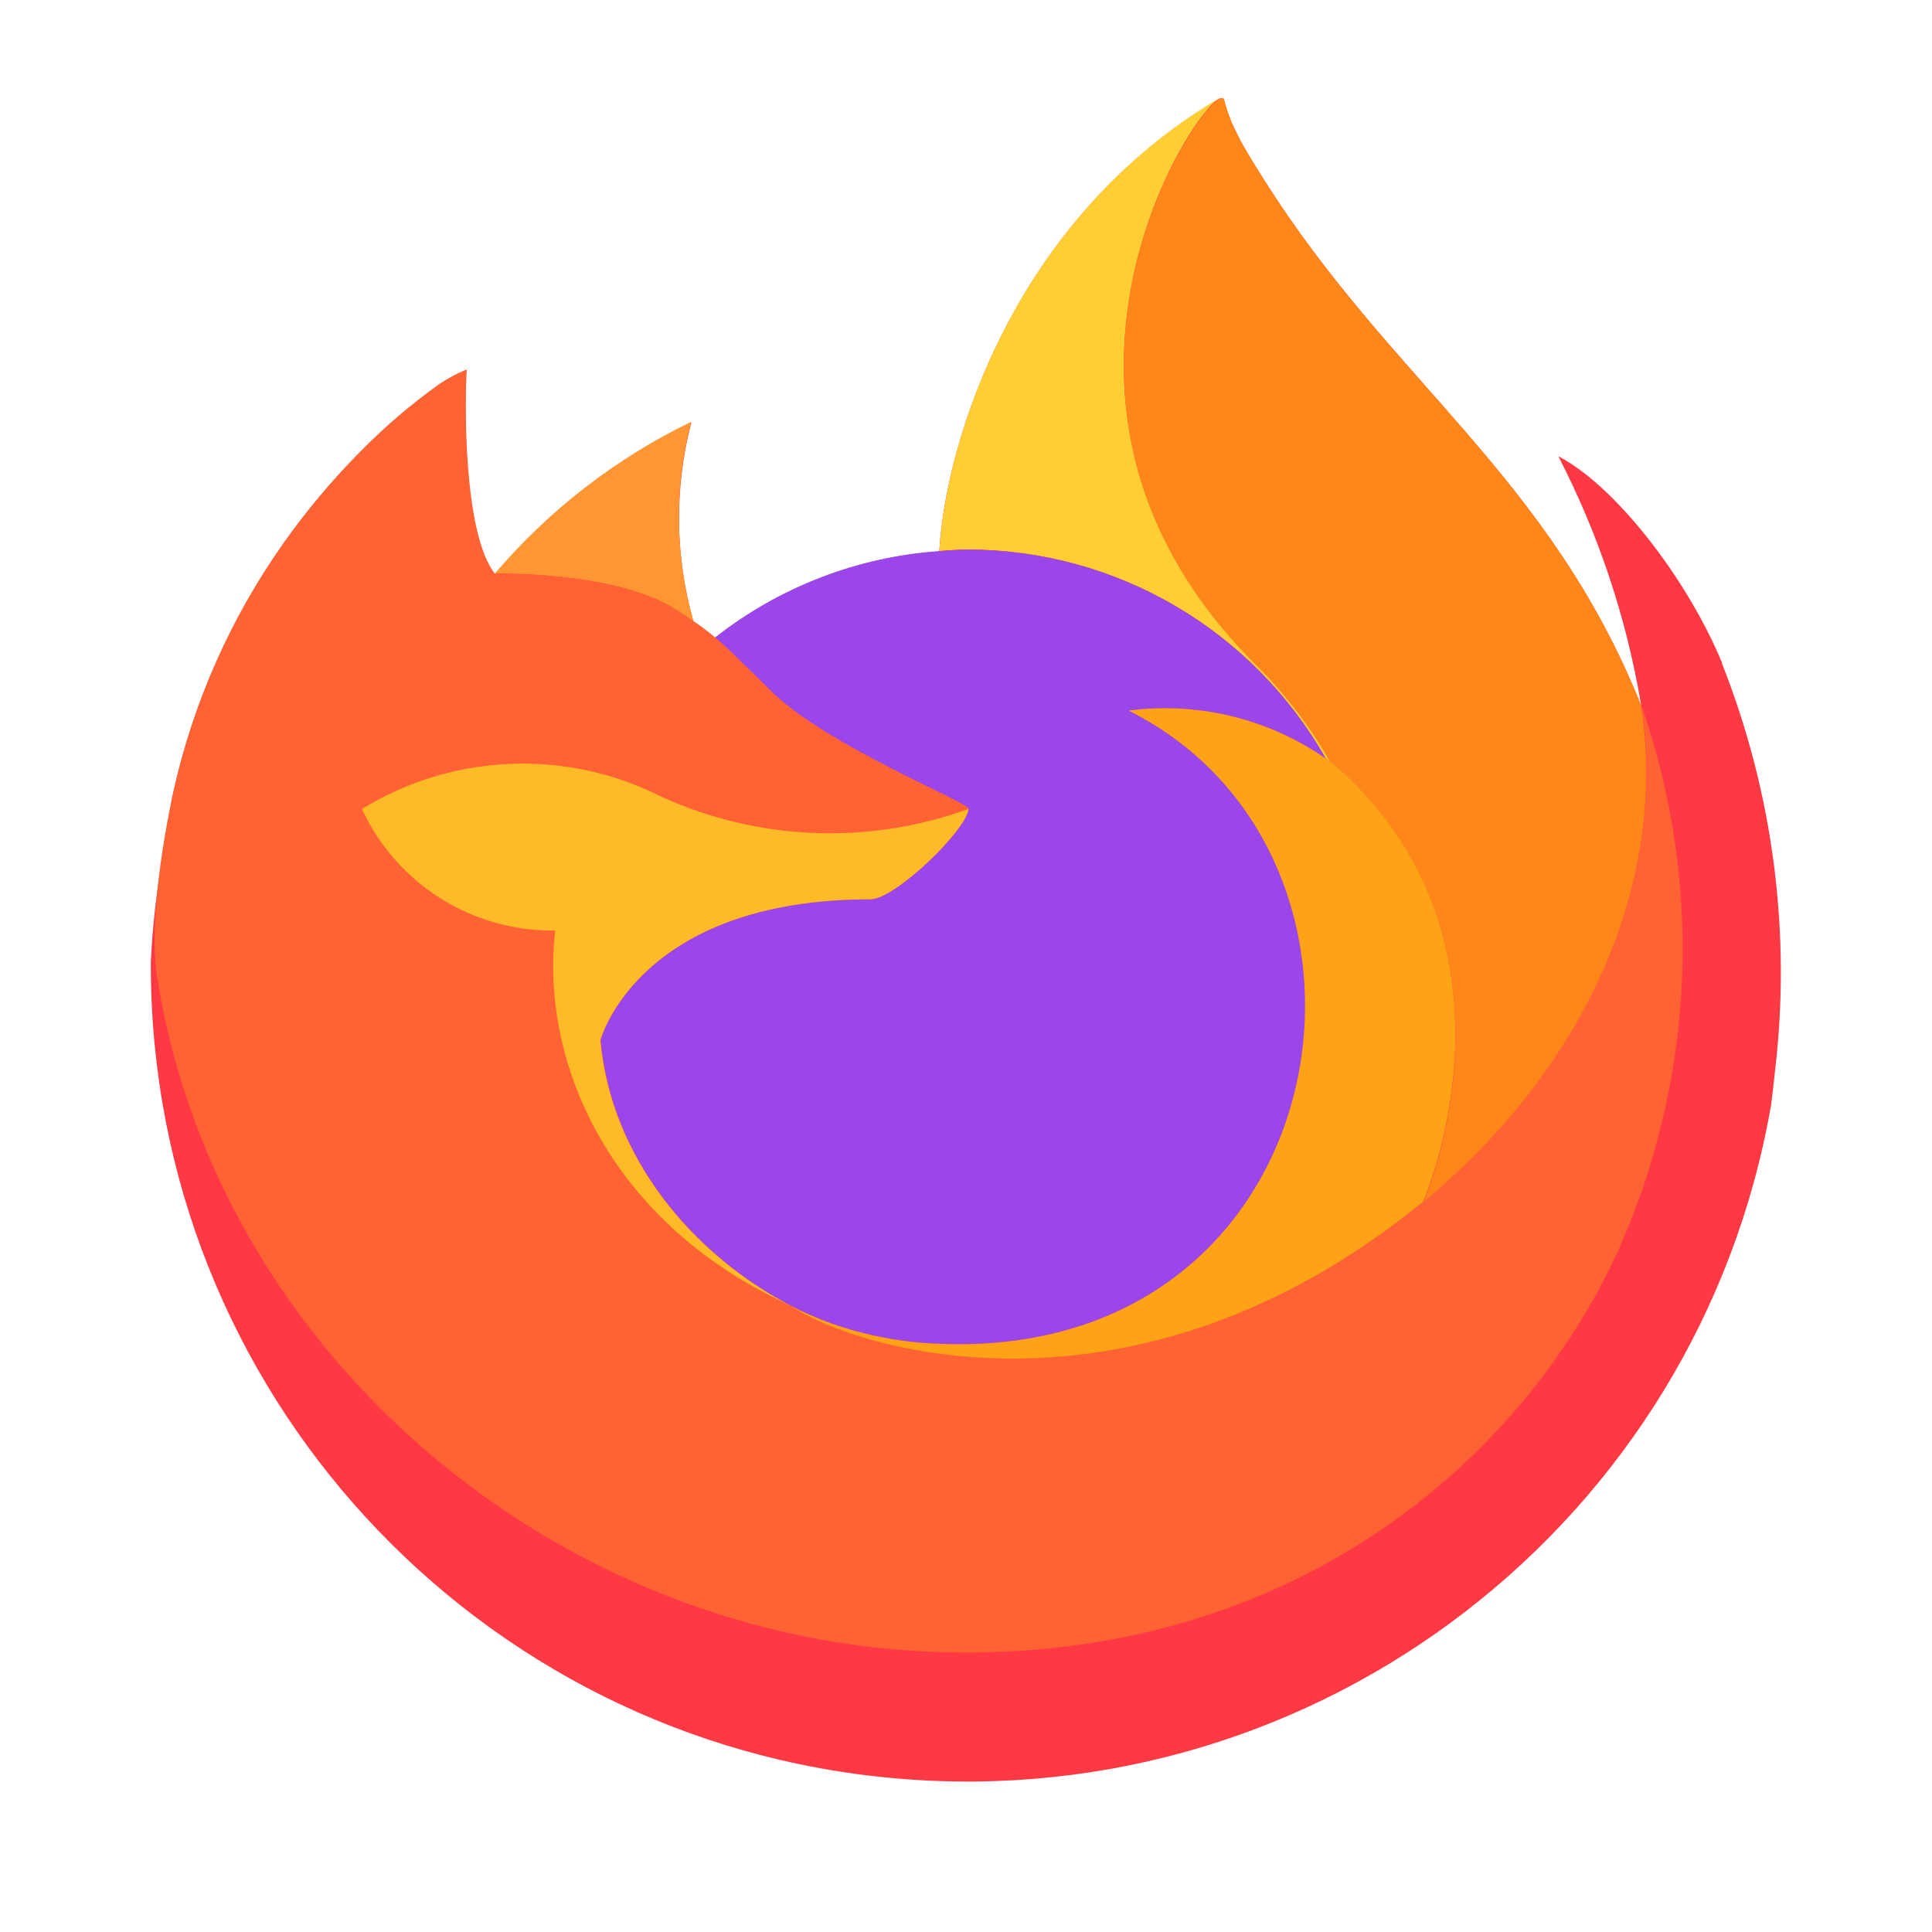
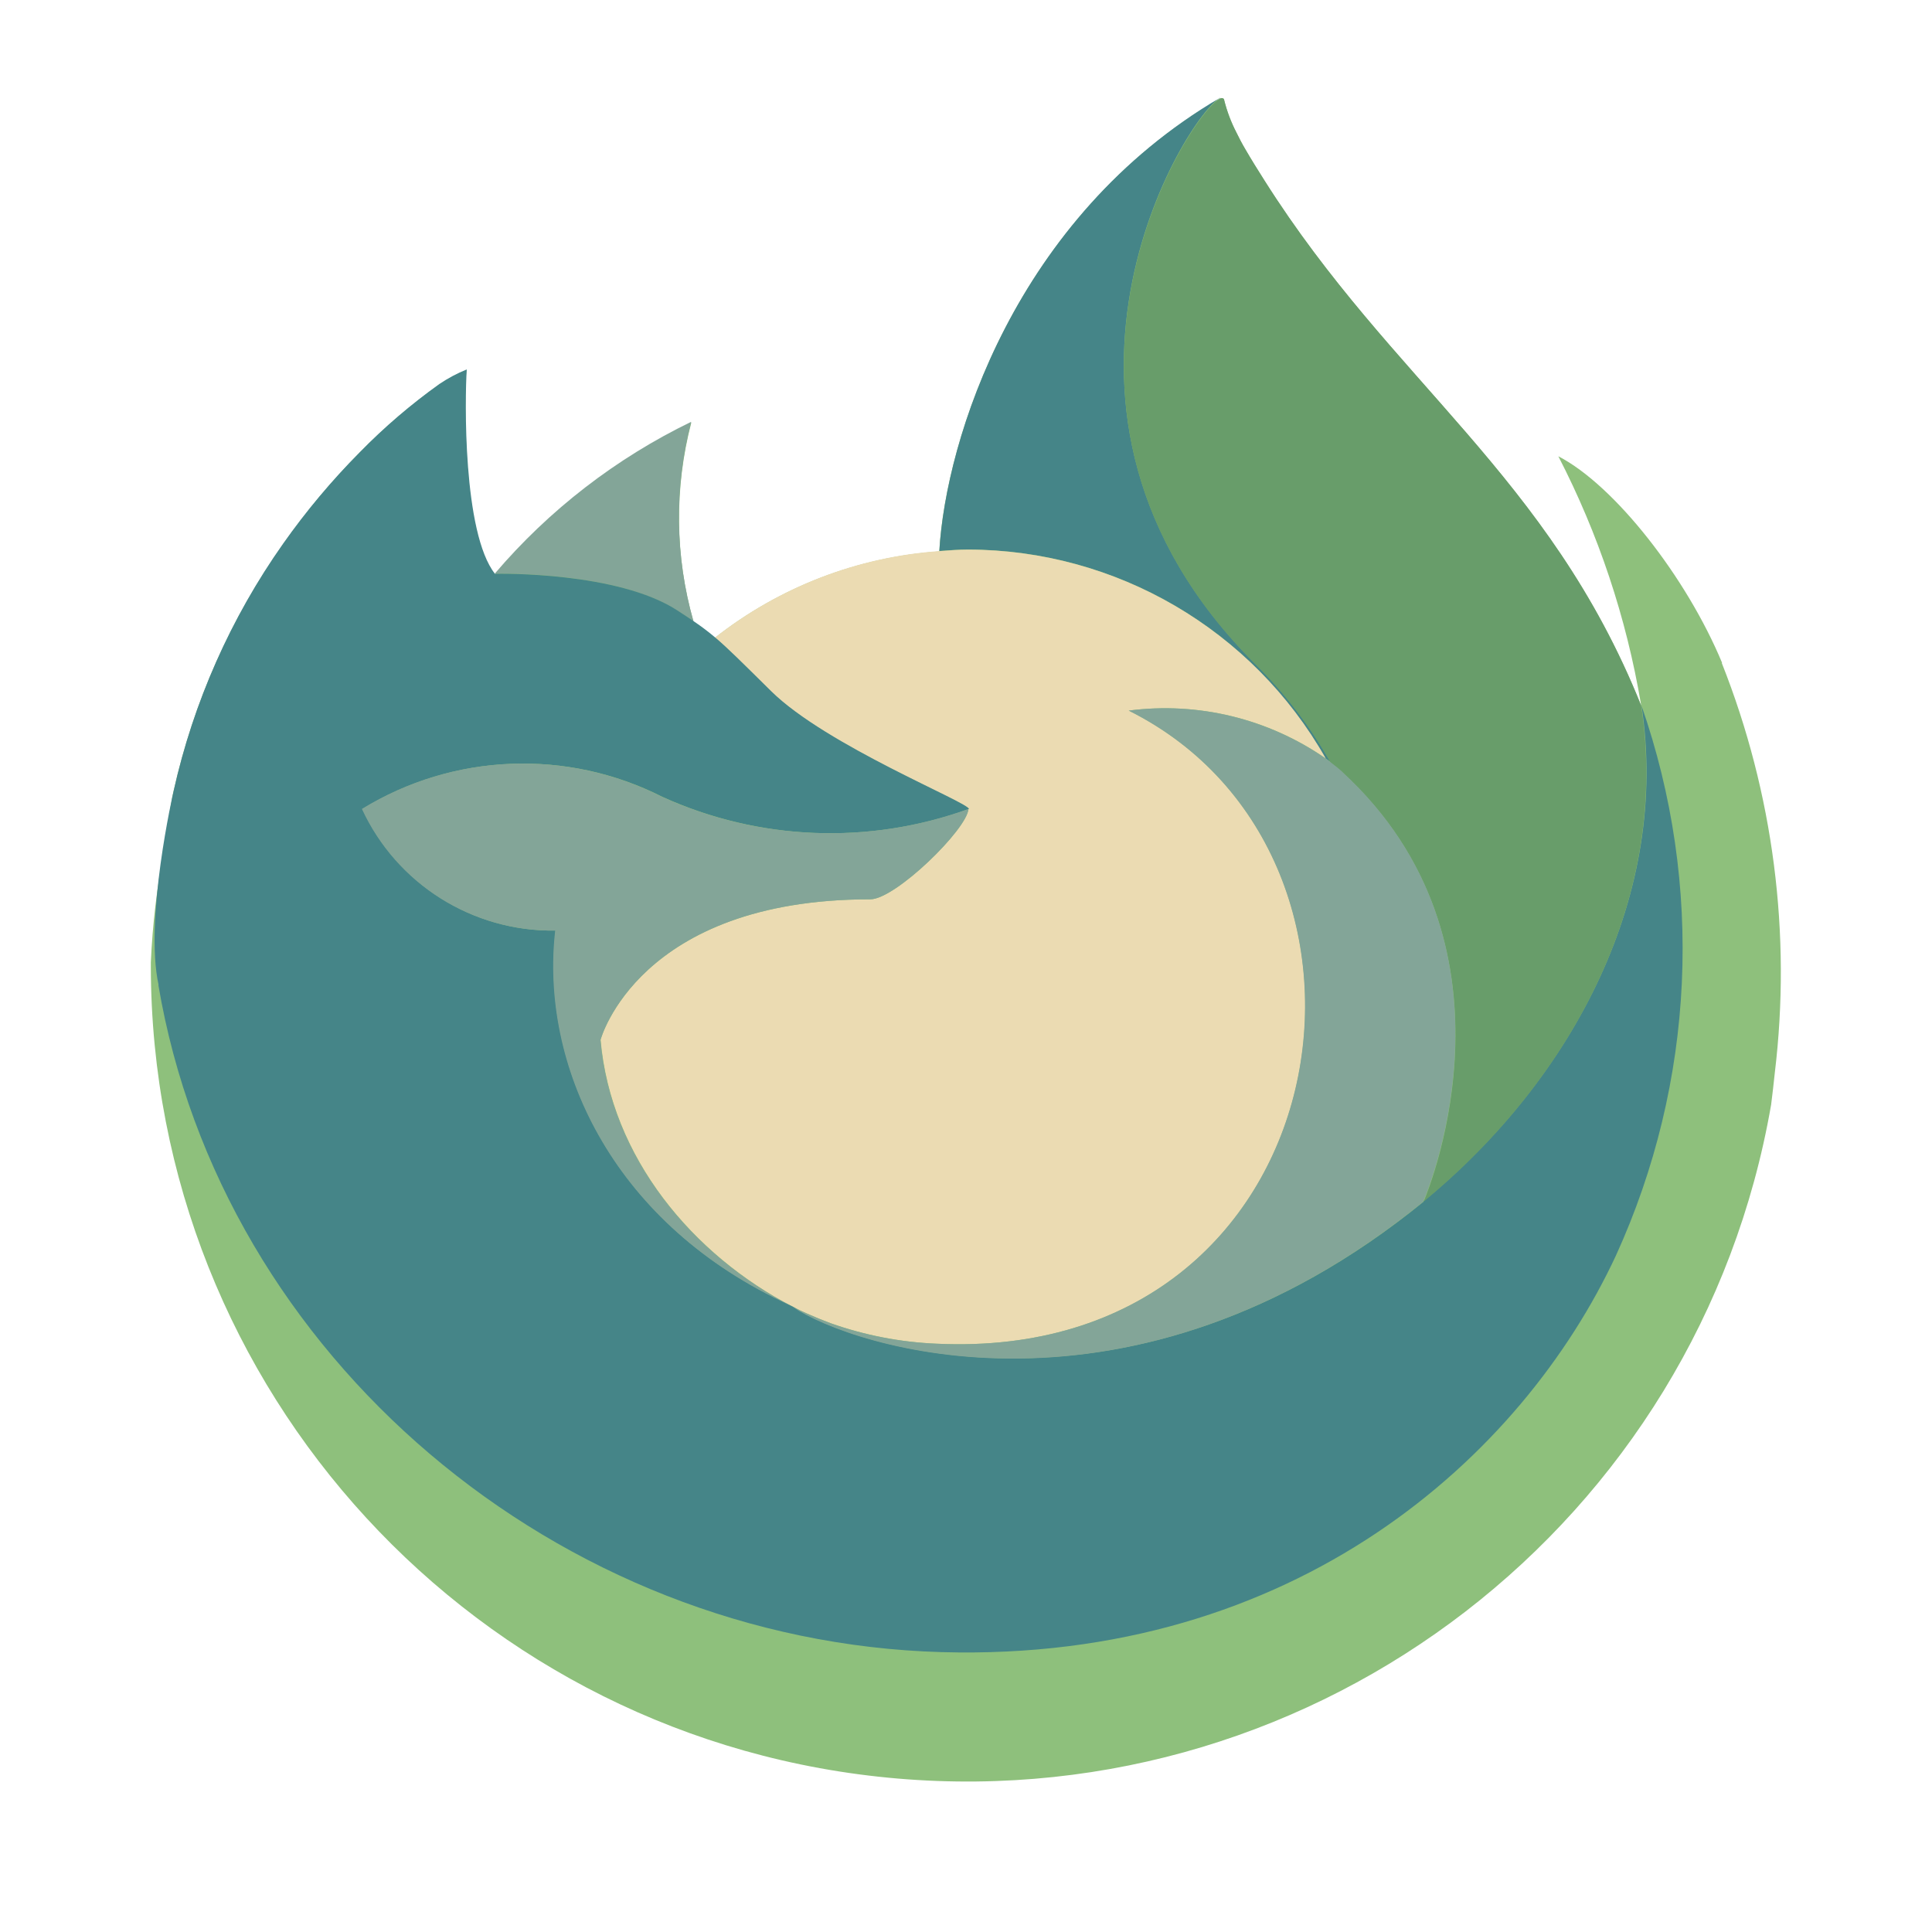
<svg xmlns="http://www.w3.org/2000/svg" width="64" height="64" version="1.1" viewBox="0 0 16.933 16.933">
-   <circle cx="296.65" cy="5.757" r="0" enable-background="new" fill="#d5d3cf" stroke-width=".872" />
+   <circle cx="296.65" cy="5.757" r="0" enable-background="new" fill="#ebdbb2" stroke-width=".872" />
  <g stroke-width=".185">
-     <path d="m15.093 5.809c-0.311-0.748-0.941-1.555-1.435-1.81a7.431 7.431 0 0 1 0.724 2.171l0.001 0.012c-0.809-2.016-2.18-2.829-3.3-4.599-0.057-0.09-0.113-0.179-0.168-0.274-0.032-0.054-0.057-0.103-0.079-0.148a1.302 1.302 0 0 1-0.107-0.283 0.018 0.018 0 0 0-0.016-0.018 0.025 0.025 0 0 0-0.013 0c-9.59e-4 0-0.002 0.002-0.004 0.002-0.001 3.6604e-4 -0.004 0.002-0.005 0.003l0.003-0.005c-1.797 1.052-2.406 2.999-2.462 3.973a3.578 3.578 0 0 0-1.968 0.759 2.138 2.138 0 0 0-0.185-0.14 3.316 3.316 0 0 1-0.02-1.748 5.298 5.298 0 0 0-1.722 1.331h-0.003c-0.284-0.358-0.264-1.543-0.247-1.791a1.278 1.278 0 0 0-0.239 0.127 5.209 5.209 0 0 0-0.699 0.599 6.246 6.246 0 0 0-0.669 0.802v8.715e-4 -8.715e-4a6.041 6.041 0 0 0-0.96 2.167l-0.01 0.047c-0.013 0.063-0.062 0.378-0.07 0.447 0 0.005-0.001 0.01-0.002 0.016a6.817 6.817 0 0 0-0.116 0.986v0.037a7.153 7.153 0 0 0 14.201 1.21c0.012-0.092 0.022-0.184 0.032-0.277a7.356 7.356 0 0 0-0.464-3.593zm-8.244 5.599c0.033 0.016 0.065 0.033 0.099 0.049l0.005 0.004q-0.052-0.025-0.104-0.052zm1.639-4.314m5.897-0.911v-0.007l0.001 0.008z" fill="#ff3944" />
-     <path d="m11.618 6.646c0.015 0.011 0.03 0.022 0.044 0.033a3.894 3.894 0 0 0-0.664-0.866c-2.223-2.223-0.583-4.821-0.306-4.953l0.003-0.004c-1.797 1.052-2.406 2.999-2.462 3.973 0.083-0.006 0.166-0.013 0.251-0.013a3.61 3.61 0 0 1 3.134 1.83z" fill="#ffcd34" />
-     <path d="m8.488 7.09c-0.012 0.178-0.64 0.792-0.86 0.792-2.034 0-2.364 1.23-2.364 1.23 0.09 1.036 0.812 1.889 1.685 2.341 0.04 0.021 0.08 0.039 0.121 0.058q0.105 0.047 0.21 0.086a3.181 3.181 0 0 0 0.931 0.18c3.565 0.167 4.255-4.263 1.683-5.549a2.469 2.469 0 0 1 1.725 0.419 3.61 3.61 0 0 0-3.134-1.83c-0.085 0-0.168 0.007-0.251 0.013a3.578 3.578 0 0 0-1.968 0.759c0.109 0.092 0.232 0.216 0.491 0.471 0.485 0.478 1.73 0.973 1.733 1.032z" fill="#9a46eb" />
-     <path d="m5.93 5.347c0.058 0.037 0.106 0.069 0.148 0.098a3.316 3.316 0 0 1-0.02-1.748 5.298 5.298 0 0 0-1.722 1.331c0.035-8.715e-4 1.072-0.02 1.594 0.32z" fill="#ff9633" />
-     <path d="m1.388 8.633c0.552 3.262 3.508 5.752 6.864 5.847 3.106 0.088 5.09-1.715 5.91-3.474a6.478 6.478 0 0 0 0.223-4.827v-0.007c0-0.005-0.001-0.009 0-0.007l0.001 0.012c0.254 1.657-0.589 3.262-1.906 4.347l-0.004 0.009c-2.567 2.09-5.023 1.261-5.52 0.923q-0.052-0.025-0.104-0.052c-1.496-0.715-2.115-2.079-1.982-3.248a1.837 1.837 0 0 1-1.694-1.066 2.698 2.698 0 0 1 2.63-0.106 3.562 3.562 0 0 0 2.686 0.106c-0.003-0.058-1.248-0.554-1.733-1.032-0.259-0.256-0.382-0.379-0.491-0.471a2.138 2.138 0 0 0-0.185-0.14c-0.042-0.029-0.09-0.06-0.148-0.098-0.522-0.339-1.559-0.321-1.594-0.32h-0.003c-0.283-0.359-0.264-1.544-0.247-1.791a1.278 1.278 0 0 0-0.239 0.127 5.209 5.209 0 0 0-0.699 0.599 6.246 6.246 0 0 0-0.671 0.8v8.715e-4 -8.715e-4a6.041 6.041 0 0 0-0.96 2.167c-0.004 0.015-0.258 1.126-0.132 1.702z" fill="#ff6333" />
-     <path d="m10.998 5.818a3.894 3.894 0 0 1 0.664 0.867c0.039 0.03 0.076 0.059 0.107 0.088 1.622 1.495 0.772 3.608 0.709 3.758 1.317-1.085 2.159-2.69 1.906-4.347-0.809-2.017-2.18-2.83-3.3-4.6-0.057-0.09-0.113-0.179-0.168-0.274-0.032-0.054-0.057-0.103-0.079-0.148a1.302 1.302 0 0 1-0.107-0.283 0.018 0.018 0 0 0-0.016-0.018 0.025 0.025 0 0 0-0.013 0c-9.59e-4 0-0.002 0.002-0.004 0.002-0.001 3.6604e-4 -0.004 0.002-0.005 0.003-0.277 0.131-1.917 2.729 0.306 4.952z" fill="#ff8619" />
-     <path d="m11.768 6.768c-0.031-0.029-0.068-0.058-0.107-0.088-0.015-0.011-0.029-0.022-0.044-0.033a2.469 2.469 0 0 0-1.725-0.419c2.573 1.286 1.882 5.716-1.683 5.549a3.181 3.181 0 0 1-0.931-0.18q-0.105-0.039-0.21-0.086c-0.04-0.018-0.081-0.037-0.121-0.058l0.005 0.004c0.497 0.339 2.953 1.169 5.52-0.923l0.004-0.009c0.064-0.149 0.914-2.263-0.709-3.757z" fill="#ffa316" />
-     <path d="m5.264 9.112s0.33-1.23 2.364-1.23c0.22 0 0.849-0.614 0.86-0.792a3.562 3.562 0 0 1-2.686-0.106 2.698 2.698 0 0 0-2.63 0.106 1.837 1.837 0 0 0 1.694 1.066c-0.133 1.169 0.486 2.533 1.982 3.248 0.033 0.016 0.065 0.033 0.099 0.049-0.873-0.451-1.595-1.305-1.685-2.341z" fill="#ffbb27" />
+     <path d="m15.093 5.809c-0.311-0.748-0.941-1.555-1.435-1.81a7.431 7.431 0 0 1 0.724 2.171l0.001 0.012c-0.809-2.016-2.18-2.829-3.3-4.599-0.057-0.09-0.113-0.179-0.168-0.274-0.032-0.054-0.057-0.103-0.079-0.148a1.302 1.302 0 0 1-0.107-0.283 0.018 0.018 0 0 0-0.016-0.018 0.025 0.025 0 0 0-0.013 0c-9.59e-4 0-0.002 0.002-0.004 0.002-0.001 3.6604e-4 -0.004 0.002-0.005 0.003l0.003-0.005c-1.797 1.052-2.406 2.999-2.462 3.973a3.578 3.578 0 0 0-1.968 0.759 2.138 2.138 0 0 0-0.185-0.14 3.316 3.316 0 0 1-0.02-1.748 5.298 5.298 0 0 0-1.722 1.331h-0.003c-0.284-0.358-0.264-1.543-0.247-1.791a1.278 1.278 0 0 0-0.239 0.127 5.209 5.209 0 0 0-0.699 0.599 6.246 6.246 0 0 0-0.669 0.802v8.715e-4 -8.715e-4a6.041 6.041 0 0 0-0.96 2.167l-0.01 0.047c-0.013 0.063-0.062 0.378-0.07 0.447 0 0.005-0.001 0.01-0.002 0.016a6.817 6.817 0 0 0-0.116 0.986v0.037a7.153 7.153 0 0 0 14.201 1.21c0.012-0.092 0.022-0.184 0.032-0.277a7.356 7.356 0 0 0-0.464-3.593zm-8.244 5.599c0.033 0.016 0.065 0.033 0.099 0.049l0.005 0.004q-0.052-0.025-0.104-0.052zm1.639-4.314m5.897-0.911v-0.007l0.001 0.008z" fill="#8ec07c" />
+     <path d="m11.618 6.646c0.015 0.011 0.03 0.022 0.044 0.033a3.894 3.894 0 0 0-0.664-0.866c-2.223-2.223-0.583-4.821-0.306-4.953l0.003-0.004c-1.797 1.052-2.406 2.999-2.462 3.973 0.083-0.006 0.166-0.013 0.251-0.013a3.61 3.61 0 0 1 3.134 1.83z" fill="#458588" />
+     <path d="m8.488 7.09c-0.012 0.178-0.64 0.792-0.86 0.792-2.034 0-2.364 1.23-2.364 1.23 0.09 1.036 0.812 1.889 1.685 2.341 0.04 0.021 0.08 0.039 0.121 0.058q0.105 0.047 0.21 0.086a3.181 3.181 0 0 0 0.931 0.18c3.565 0.167 4.255-4.263 1.683-5.549a2.469 2.469 0 0 1 1.725 0.419 3.61 3.61 0 0 0-3.134-1.83c-0.085 0-0.168 0.007-0.251 0.013a3.578 3.578 0 0 0-1.968 0.759c0.109 0.092 0.232 0.216 0.491 0.471 0.485 0.478 1.73 0.973 1.733 1.032z" fill="#ebdbb2" />
+     <path d="m5.93 5.347c0.058 0.037 0.106 0.069 0.148 0.098a3.316 3.316 0 0 1-0.02-1.748 5.298 5.298 0 0 0-1.722 1.331c0.035-8.715e-4 1.072-0.02 1.594 0.32z" fill="#83a598" />
+     <path d="m1.388 8.633c0.552 3.262 3.508 5.752 6.864 5.847 3.106 0.088 5.09-1.715 5.91-3.474a6.478 6.478 0 0 0 0.223-4.827v-0.007c0-0.005-0.001-0.009 0-0.007l0.001 0.012c0.254 1.657-0.589 3.262-1.906 4.347l-0.004 0.009c-2.567 2.09-5.023 1.261-5.52 0.923q-0.052-0.025-0.104-0.052c-1.496-0.715-2.115-2.079-1.982-3.248a1.837 1.837 0 0 1-1.694-1.066 2.698 2.698 0 0 1 2.63-0.106 3.562 3.562 0 0 0 2.686 0.106c-0.003-0.058-1.248-0.554-1.733-1.032-0.259-0.256-0.382-0.379-0.491-0.471a2.138 2.138 0 0 0-0.185-0.14c-0.042-0.029-0.09-0.06-0.148-0.098-0.522-0.339-1.559-0.321-1.594-0.32h-0.003c-0.283-0.359-0.264-1.544-0.247-1.791a1.278 1.278 0 0 0-0.239 0.127 5.209 5.209 0 0 0-0.699 0.599 6.246 6.246 0 0 0-0.671 0.8v8.715e-4 -8.715e-4a6.041 6.041 0 0 0-0.96 2.167c-0.004 0.015-0.258 1.126-0.132 1.702z" fill="#458588" />
+     <path d="m10.998 5.818a3.894 3.894 0 0 1 0.664 0.867c0.039 0.03 0.076 0.059 0.107 0.088 1.622 1.495 0.772 3.608 0.709 3.758 1.317-1.085 2.159-2.69 1.906-4.347-0.809-2.017-2.18-2.83-3.3-4.6-0.057-0.09-0.113-0.179-0.168-0.274-0.032-0.054-0.057-0.103-0.079-0.148a1.302 1.302 0 0 1-0.107-0.283 0.018 0.018 0 0 0-0.016-0.018 0.025 0.025 0 0 0-0.013 0c-9.59e-4 0-0.002 0.002-0.004 0.002-0.001 3.6604e-4 -0.004 0.002-0.005 0.003-0.277 0.131-1.917 2.729 0.306 4.952z" fill="#689d6a" />
+     <path d="m11.768 6.768c-0.031-0.029-0.068-0.058-0.107-0.088-0.015-0.011-0.029-0.022-0.044-0.033a2.469 2.469 0 0 0-1.725-0.419c2.573 1.286 1.882 5.716-1.683 5.549a3.181 3.181 0 0 1-0.931-0.18q-0.105-0.039-0.21-0.086c-0.04-0.018-0.081-0.037-0.121-0.058l0.005 0.004c0.497 0.339 2.953 1.169 5.52-0.923l0.004-0.009c0.064-0.149 0.914-2.263-0.709-3.757z" fill="#83a598" />
+     <path d="m5.264 9.112s0.33-1.23 2.364-1.23c0.22 0 0.849-0.614 0.86-0.792a3.562 3.562 0 0 1-2.686-0.106 2.698 2.698 0 0 0-2.63 0.106 1.837 1.837 0 0 0 1.694 1.066c-0.133 1.169 0.486 2.533 1.982 3.248 0.033 0.016 0.065 0.033 0.099 0.049-0.873-0.451-1.595-1.305-1.685-2.341z" fill="#83a598" />
  </g>
-   <circle cx="-15.774" cy="13.461" r="0" enable-background="new" fill="#d5d3cf" stroke-width=".872" />
+   <circle cx="-15.774" cy="13.461" r="0" enable-background="new" fill="#ebdbb2" stroke-width=".872" />
</svg>
